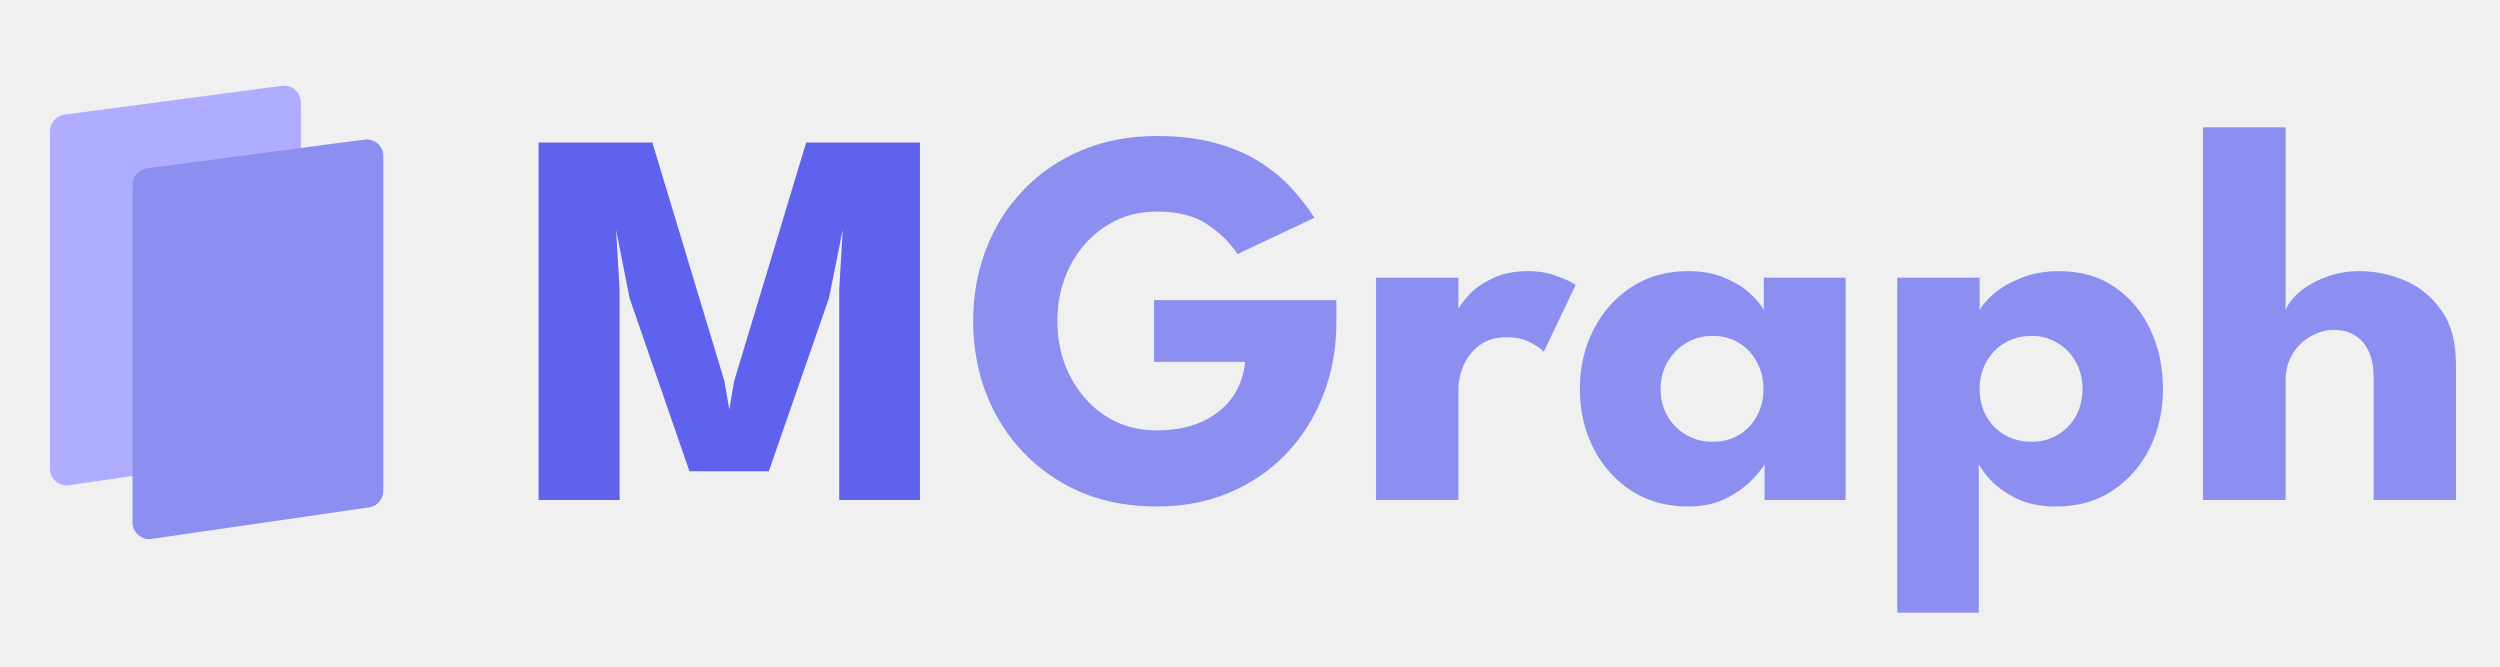
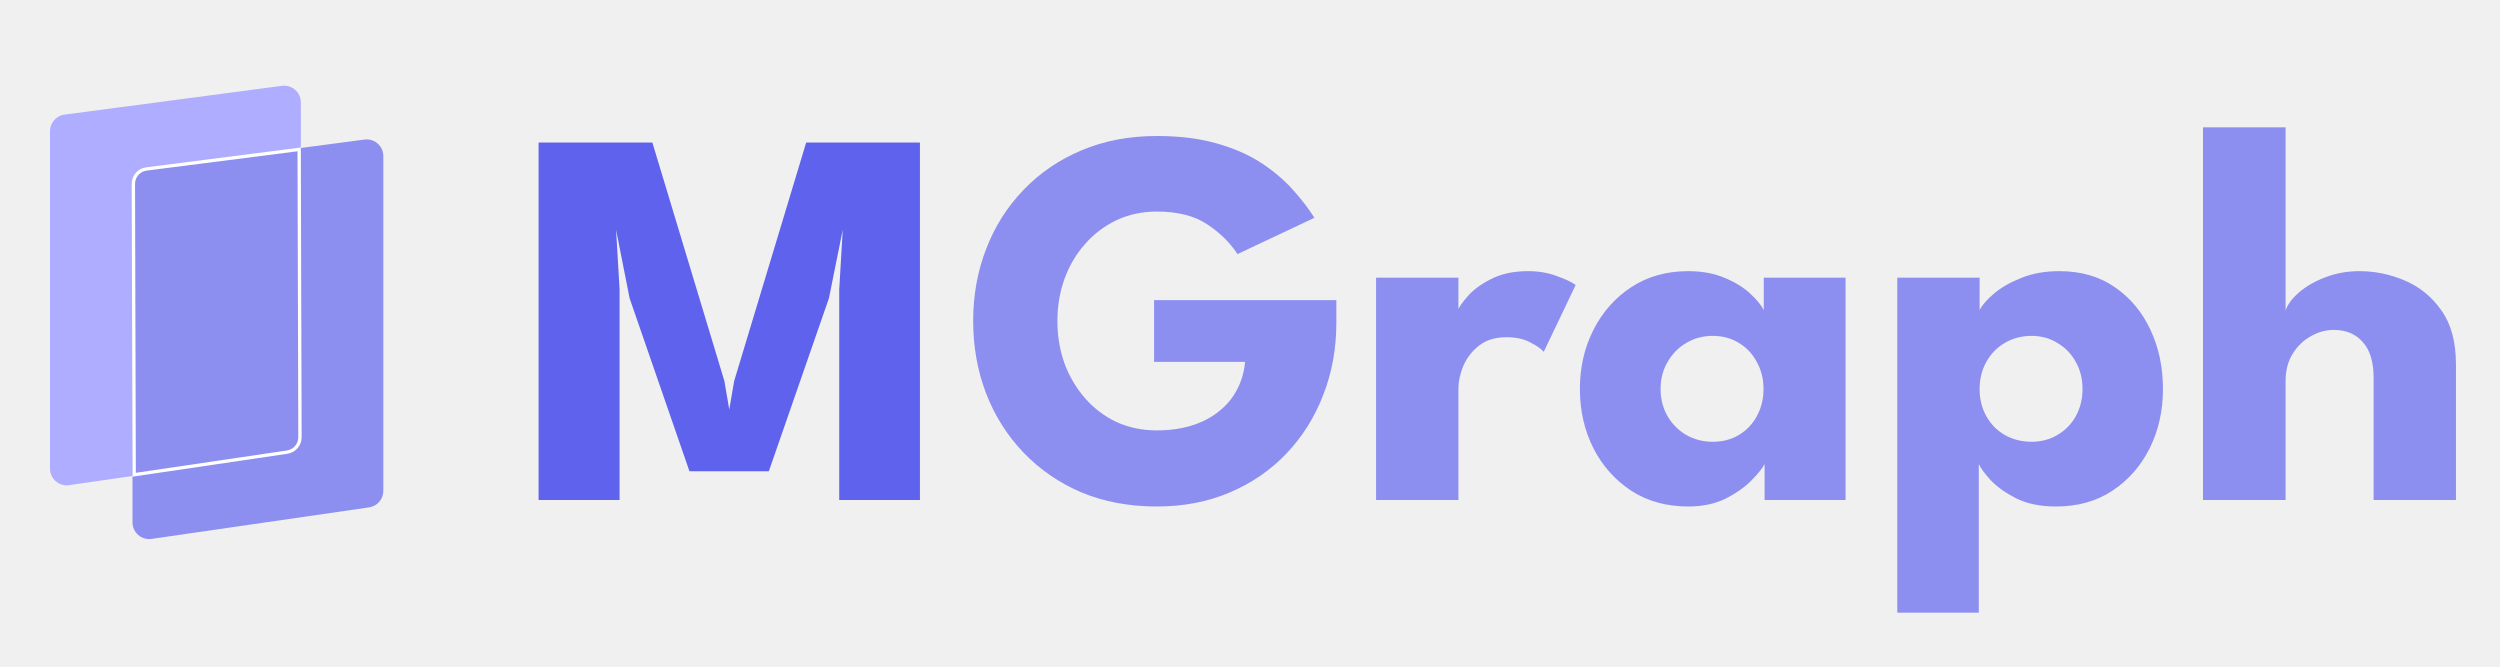
<svg xmlns="http://www.w3.org/2000/svg" width="750" height="200" viewBox="0 0 750 200" fill="none">
  <path d="M275.981 42.75V150H251.769V86.869L252.825 68.912L248.681 89.469L230.644 141.387H206.838L188.881 89.469L184.819 68.912L185.875 86.869V150H161.581V42.75H195.706L217.319 114.331L218.781 122.862L220.244 114.331L241.856 42.75H275.981Z" fill="#5F62EC" />
  <path d="M346.224 90.037H400.906V96.862C400.906 104.554 399.606 111.731 397.006 118.394C394.46 125.056 390.804 130.906 386.037 135.944C381.27 140.981 375.583 144.908 368.974 147.725C362.366 150.542 355.054 151.95 347.037 151.95C338.749 151.95 331.22 150.542 324.449 147.725C317.733 144.854 311.937 140.873 307.062 135.781C302.187 130.69 298.449 124.785 295.849 118.069C293.249 111.298 291.949 104.04 291.949 96.294C291.949 88.602 293.249 81.398 295.849 74.681C298.449 67.91 302.187 62.006 307.062 56.969C311.937 51.877 317.733 47.923 324.449 45.106C331.22 42.235 338.749 40.8 347.037 40.8C353.808 40.8 359.766 41.531 364.912 42.994C370.112 44.456 374.581 46.406 378.318 48.844C382.056 51.281 385.224 53.962 387.824 56.888C390.424 59.758 392.591 62.575 394.324 65.338L371.249 76.225C369.029 72.812 365.995 69.833 362.149 67.287C358.358 64.742 353.32 63.469 347.037 63.469C342.649 63.469 338.614 64.335 334.931 66.069C331.301 67.802 328.16 70.185 325.506 73.219C322.851 76.198 320.793 79.692 319.331 83.7C317.922 87.654 317.218 91.852 317.218 96.294C317.218 100.79 317.922 105.015 319.331 108.969C320.793 112.923 322.851 116.417 325.506 119.45C328.16 122.483 331.301 124.867 334.931 126.6C338.614 128.279 342.649 129.119 347.037 129.119C350.883 129.119 354.376 128.631 357.518 127.656C360.66 126.681 363.368 125.273 365.643 123.431C367.972 121.59 369.787 119.423 371.087 116.931C372.441 114.385 373.254 111.596 373.524 108.562H346.224V90.037ZM437.525 150H412.825V83.294H437.525V93.612H437.119C437.552 92.367 438.609 90.796 440.288 88.9C441.967 86.95 444.323 85.217 447.357 83.7C450.39 82.129 454.1 81.344 458.488 81.344C461.575 81.344 464.419 81.831 467.019 82.806C469.619 83.727 471.515 84.621 472.707 85.487L463.119 105.556C462.361 104.635 461.007 103.687 459.057 102.712C457.161 101.683 454.777 101.169 451.907 101.169C448.602 101.169 445.867 102.008 443.7 103.687C441.588 105.367 440.017 107.398 438.988 109.781C438.013 112.165 437.525 114.412 437.525 116.525V150ZM529.377 150V139.194C528.89 140.277 527.644 141.848 525.64 143.906C523.69 145.965 521.09 147.833 517.84 149.512C514.59 151.138 510.798 151.95 506.465 151.95C499.965 151.95 494.277 150.379 489.402 147.237C484.527 144.042 480.735 139.79 478.027 134.481C475.319 129.119 473.965 123.187 473.965 116.687C473.965 110.187 475.319 104.283 478.027 98.975C480.735 93.612 484.527 89.333 489.402 86.138C494.277 82.942 499.965 81.344 506.465 81.344C510.635 81.344 514.292 82.021 517.433 83.375C520.575 84.675 523.121 86.246 525.071 88.088C527.021 89.875 528.375 91.527 529.133 93.044V83.294H553.671V150H529.377ZM498.177 116.687C498.177 119.721 498.881 122.456 500.29 124.894C501.698 127.277 503.567 129.146 505.896 130.5C508.279 131.854 510.906 132.531 513.777 132.531C516.756 132.531 519.383 131.854 521.658 130.5C523.933 129.146 525.721 127.277 527.021 124.894C528.375 122.456 529.052 119.721 529.052 116.687C529.052 113.654 528.375 110.946 527.021 108.562C525.721 106.125 523.933 104.229 521.658 102.875C519.383 101.467 516.756 100.762 513.777 100.762C510.906 100.762 508.279 101.467 505.896 102.875C503.567 104.229 501.698 106.125 500.29 108.562C498.881 110.946 498.177 113.654 498.177 116.687ZM593.638 183.8H569.182V83.294H593.882V93.044C594.64 91.527 596.076 89.875 598.188 88.088C600.355 86.246 603.09 84.675 606.395 83.375C609.753 82.021 613.545 81.344 617.77 81.344C624.27 81.344 629.822 82.942 634.426 86.138C639.084 89.333 642.659 93.612 645.151 98.975C647.642 104.283 648.888 110.187 648.888 116.687C648.888 123.187 647.561 129.119 644.907 134.481C642.253 139.79 638.515 144.042 633.695 147.237C628.928 150.379 623.295 151.95 616.795 151.95C612.136 151.95 608.155 151.138 604.851 149.512C601.601 147.833 599.028 145.992 597.132 143.987C595.29 141.929 594.126 140.331 593.638 139.194V183.8ZM624.757 116.687C624.757 113.654 624.08 110.946 622.726 108.562C621.372 106.125 619.53 104.229 617.201 102.875C614.926 101.467 612.353 100.762 609.482 100.762C606.503 100.762 603.822 101.467 601.438 102.875C599.109 104.229 597.267 106.125 595.913 108.562C594.559 110.946 593.882 113.654 593.882 116.687C593.882 119.721 594.559 122.456 595.913 124.894C597.267 127.277 599.109 129.146 601.438 130.5C603.822 131.854 606.503 132.531 609.482 132.531C612.353 132.531 614.926 131.854 617.201 130.5C619.53 129.146 621.372 127.277 622.726 124.894C624.08 122.456 624.757 119.721 624.757 116.687ZM707.861 81.344C712.519 81.344 717.069 82.292 721.511 84.188C725.952 86.083 729.608 89.09 732.479 93.206C735.35 97.269 736.786 102.631 736.786 109.294V150H712.086V113.356C712.086 108.59 711.002 105.015 708.836 102.631C706.723 100.194 703.825 98.975 700.142 98.975C697.704 98.975 695.375 99.625 693.154 100.925C690.933 102.171 689.119 103.958 687.711 106.287C686.356 108.562 685.679 111.19 685.679 114.169V150H660.898V38.2H685.679V93.125C686.275 91.338 687.602 89.55 689.661 87.763C691.773 85.921 694.4 84.404 697.542 83.213C700.738 81.967 704.177 81.344 707.861 81.344Z" fill="#8C8FEF" />
  <path d="M15 39.339C15 36.831 16.858 34.711 19.344 34.382L84.592 25.748C87.588 25.352 90.248 27.683 90.248 30.705V131.147C90.248 133.631 88.423 135.738 85.965 136.095L20.717 145.551C17.702 145.988 15 143.649 15 140.602V39.339Z" fill="#AFADFF" />
  <path d="M39.752 55.459C39.752 52.952 41.61 50.832 44.096 50.503L109.344 41.869C112.34 41.473 115 43.804 115 46.826V147.267C115 149.752 113.176 151.859 110.717 152.215L45.47 161.671C42.454 162.108 39.752 159.77 39.752 156.723V55.459Z" fill="#8C8FEF" />
+   <path d="M43.94 50.685L89.752 44.818L89.988 131.174C89.994 133.41 88.358 135.311 86.146 135.638L40.252 142.421L40.012 55.161C40.006 52.892 41.69 50.974 43.94 50.685Z" stroke="white" />
</svg>
